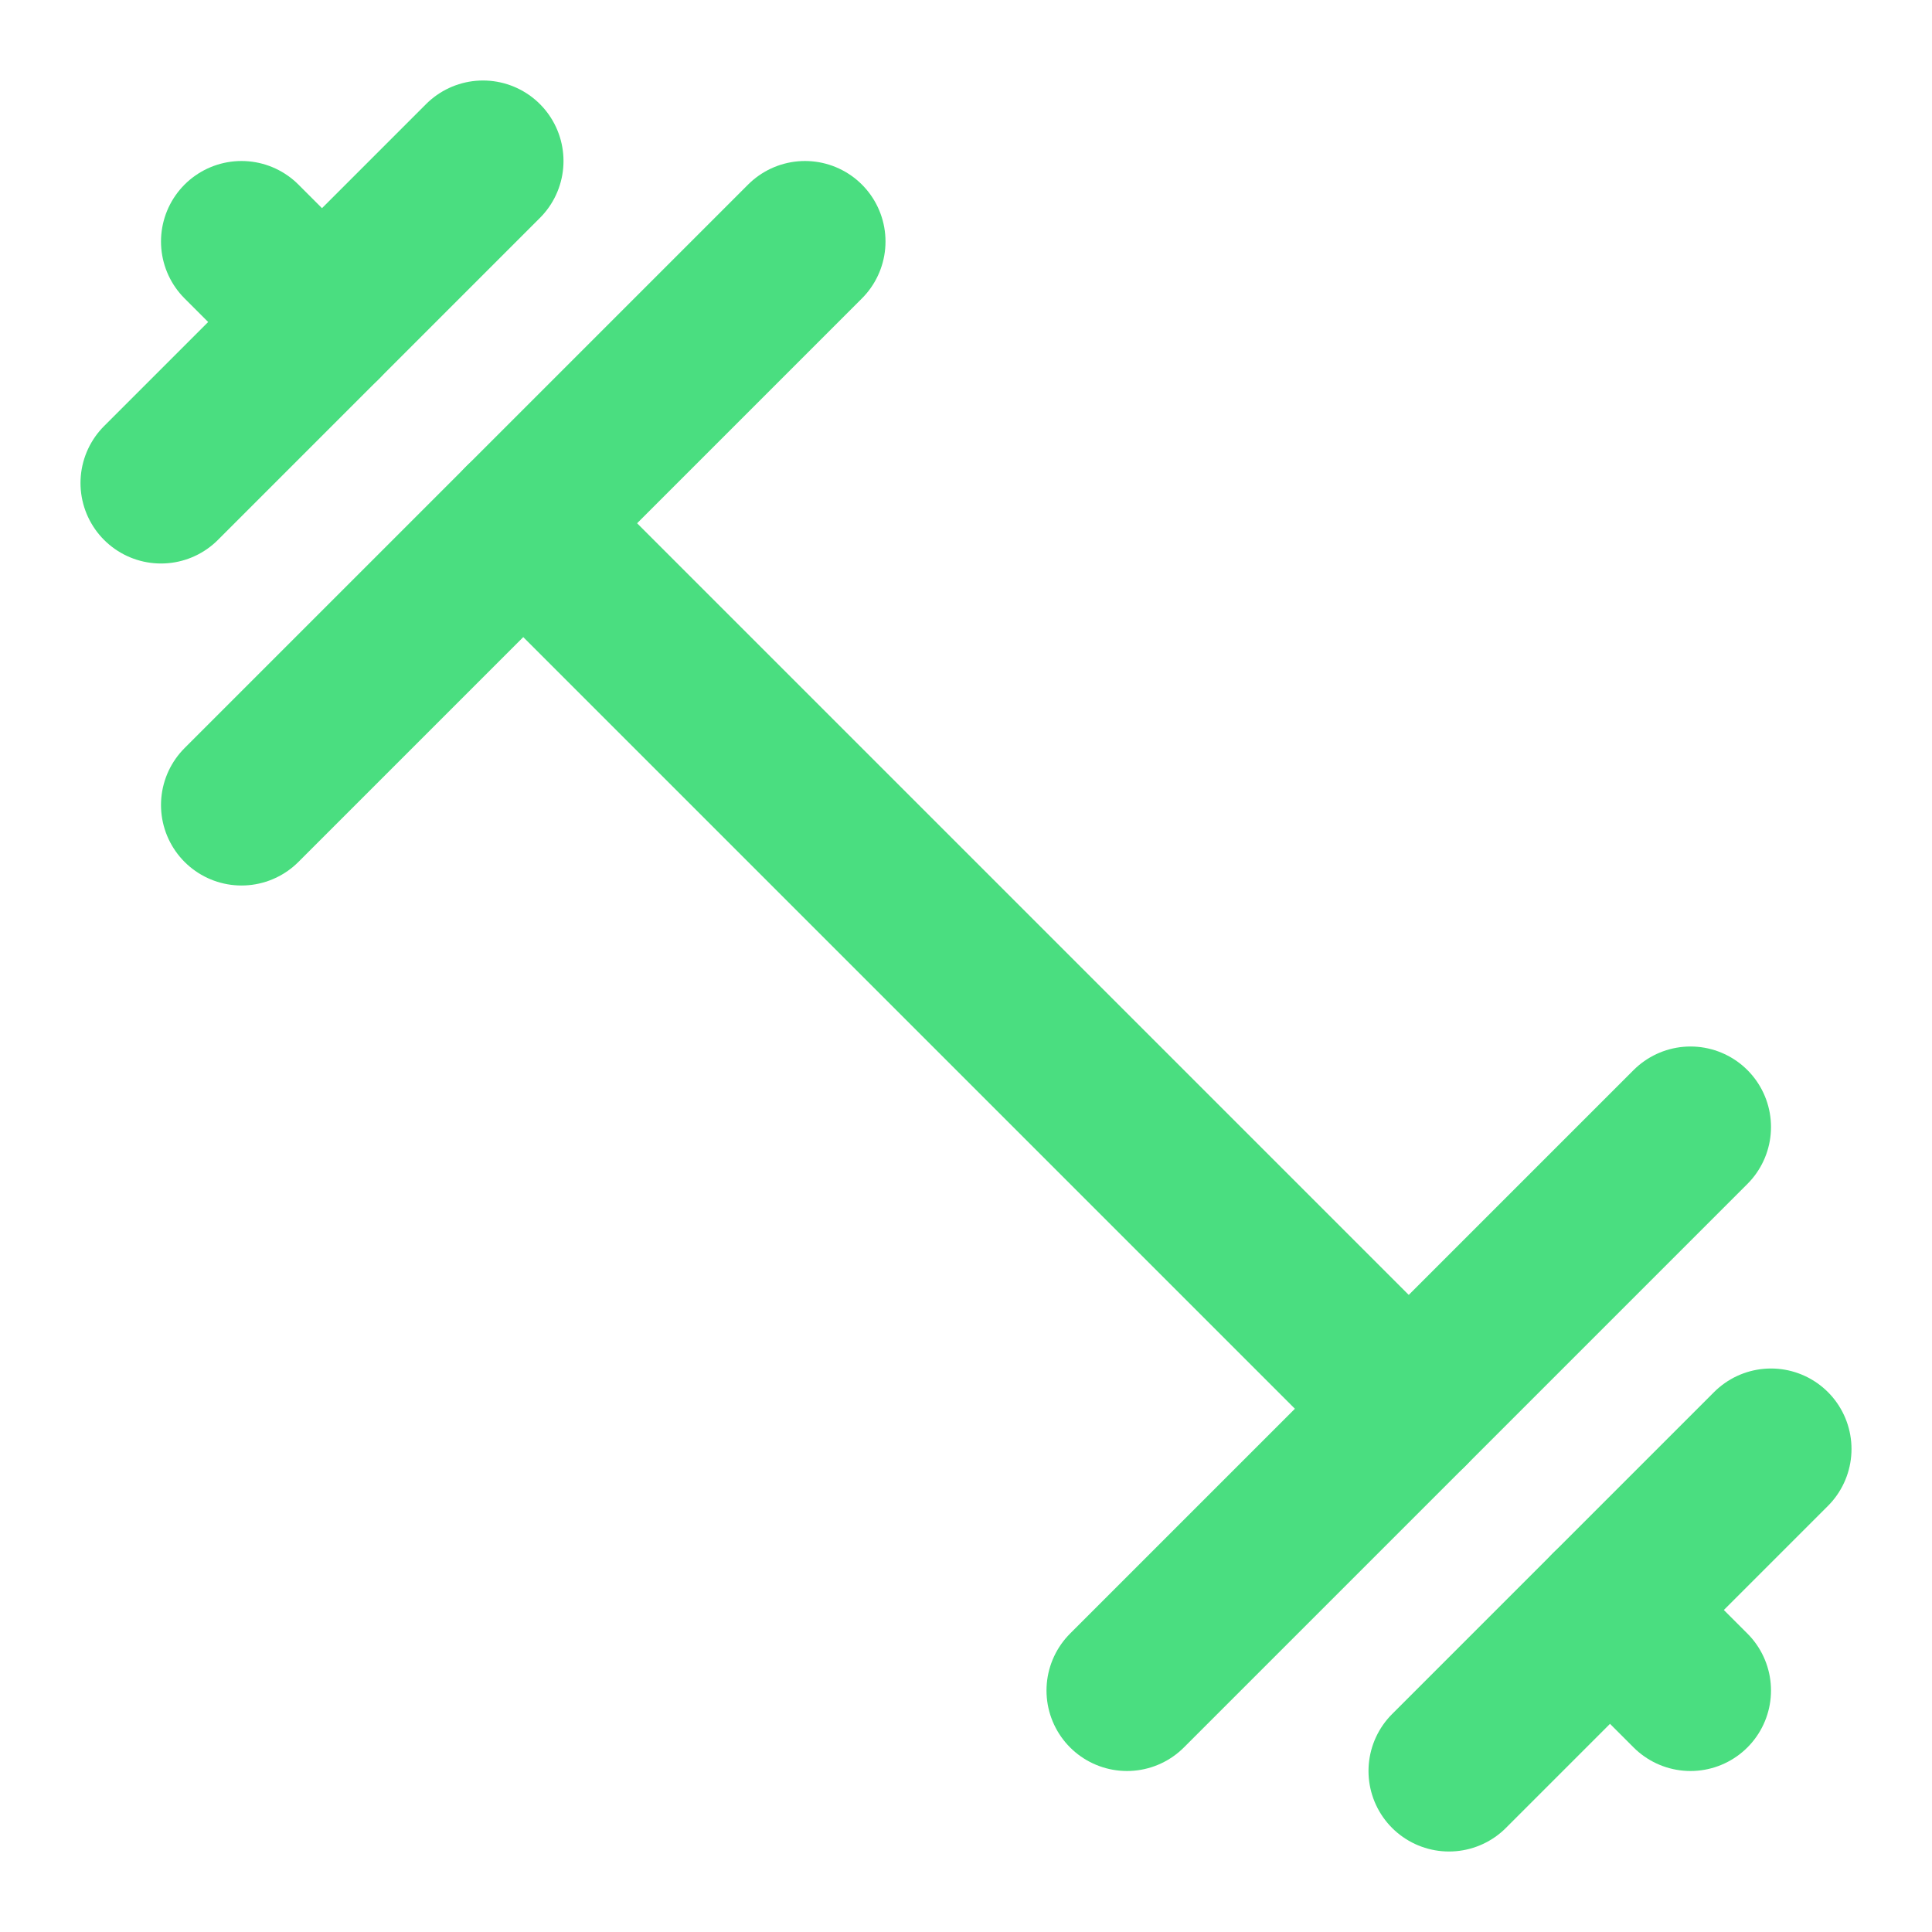
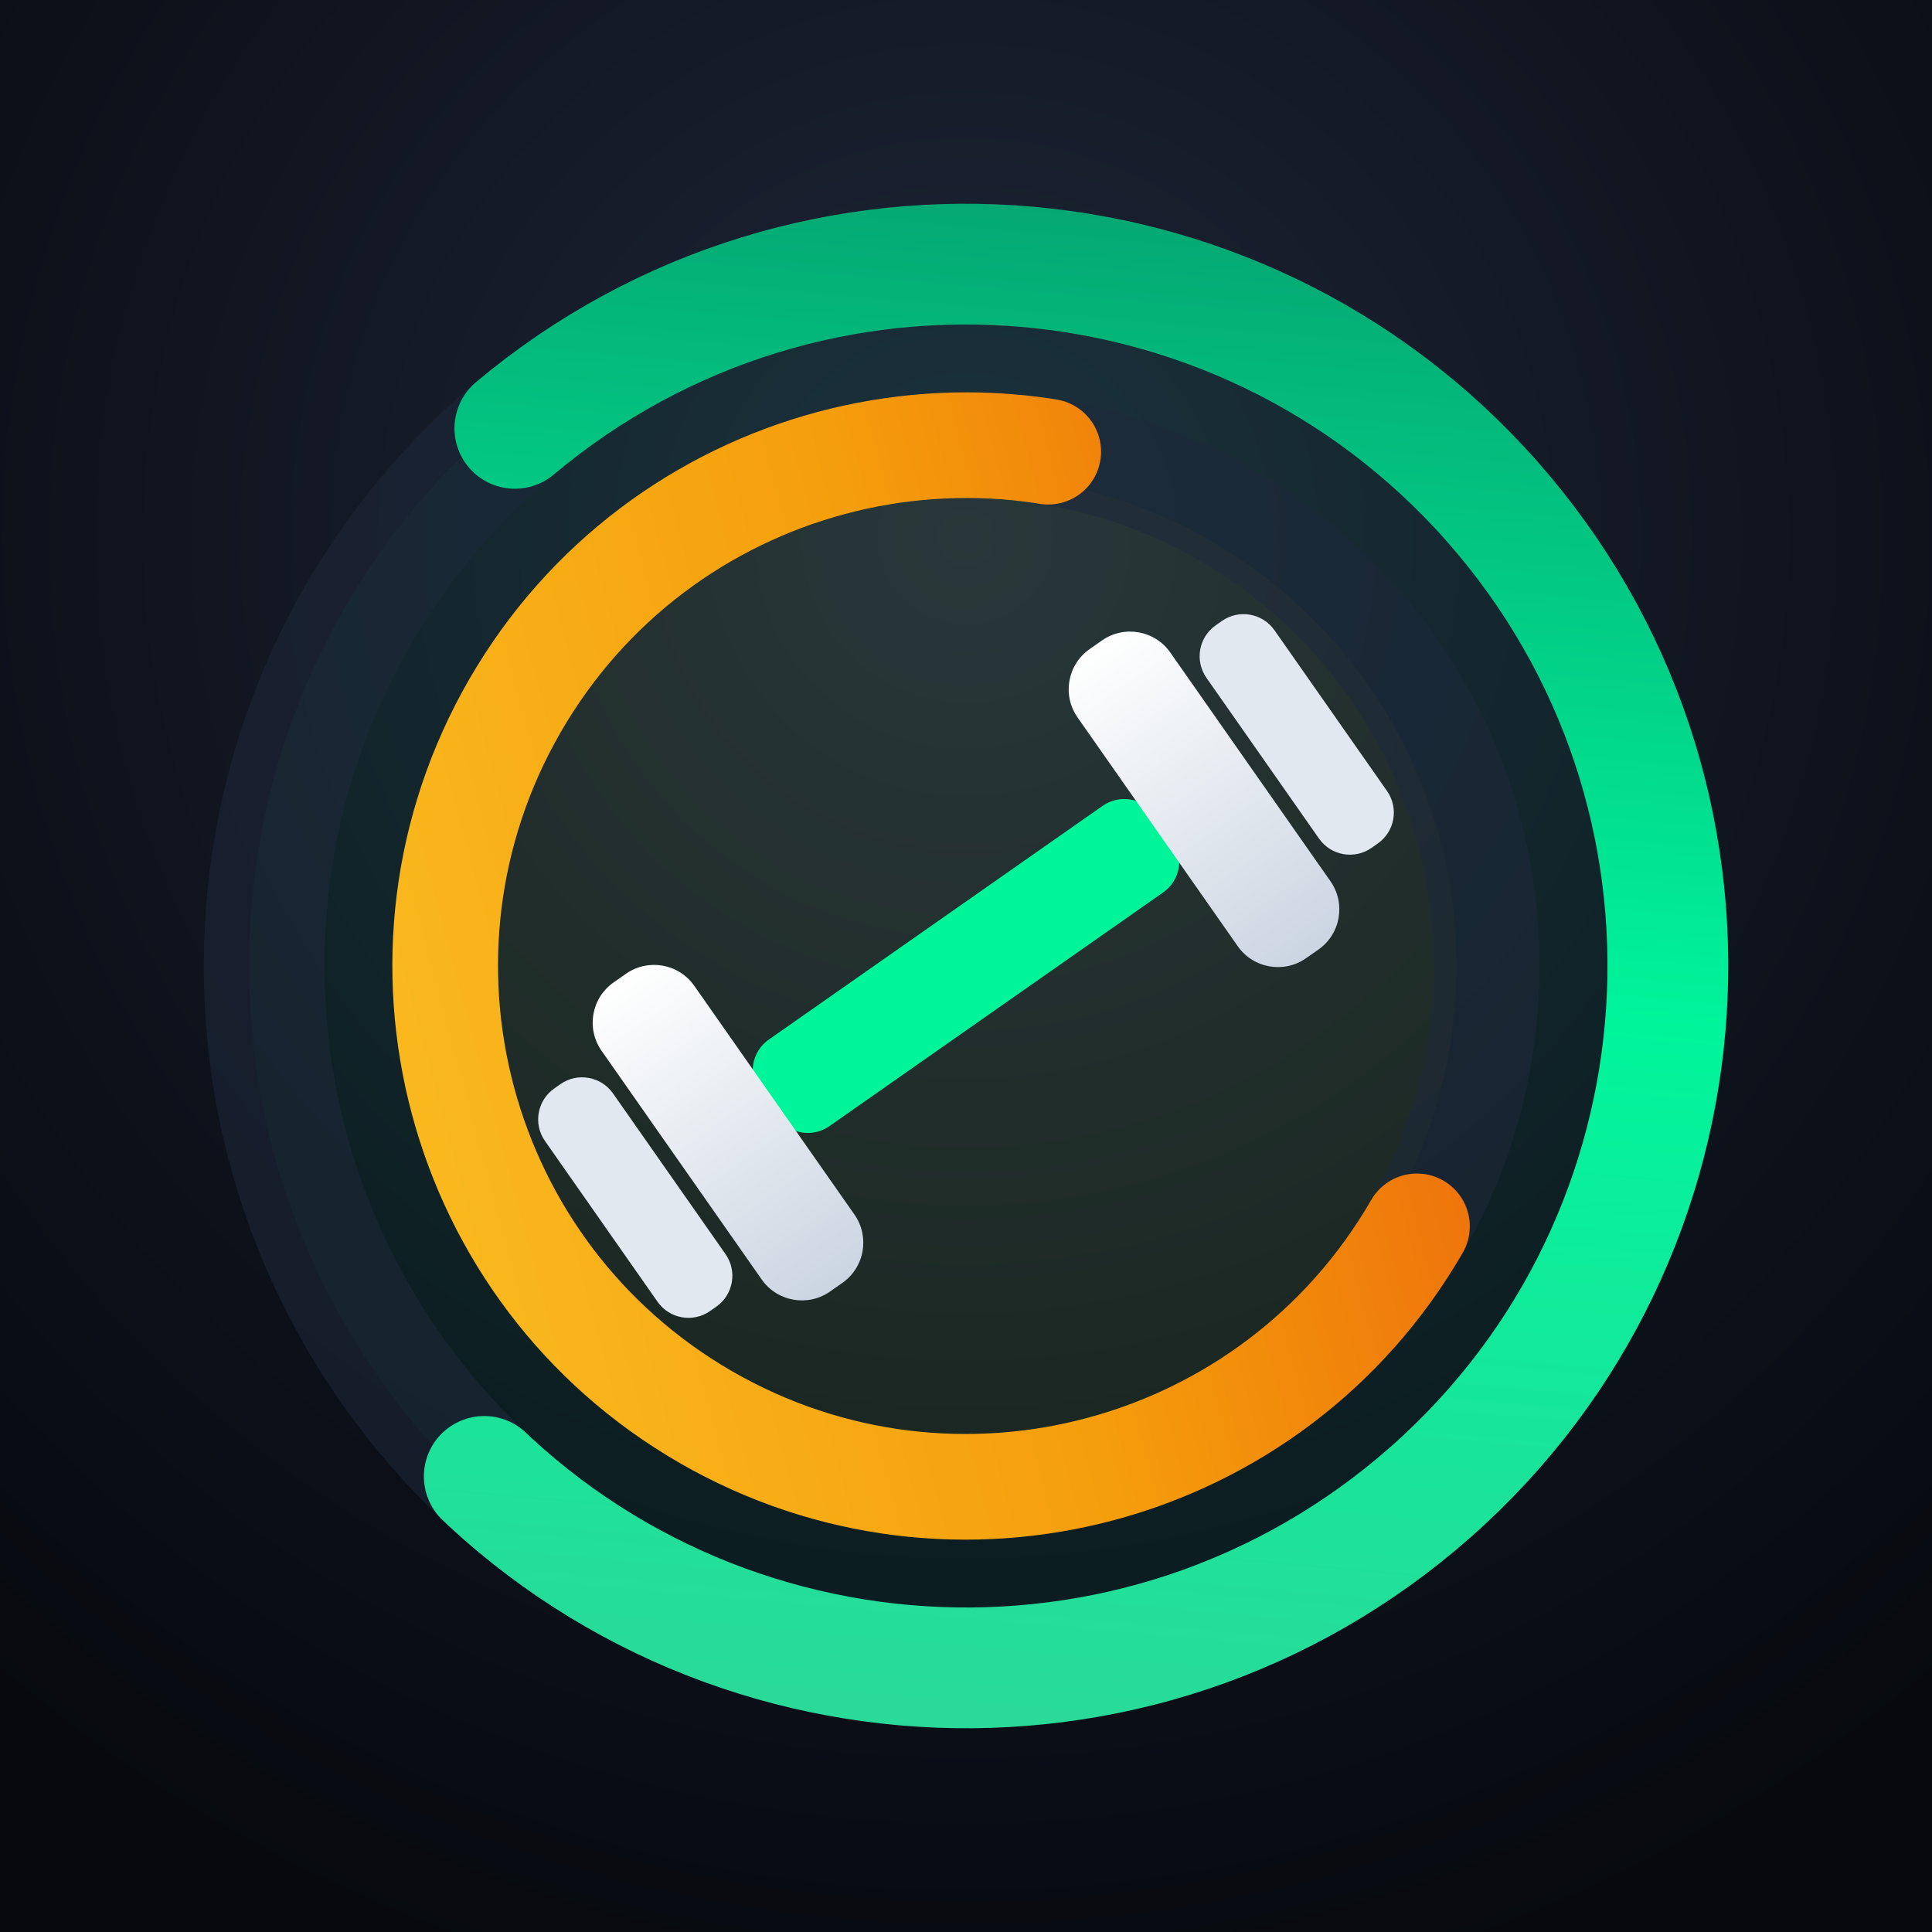
- <svg xmlns="http://www.w3.org/2000/svg" viewBox="0 0 24 24" fill="none" stroke="#4ade80" stroke-width="2" stroke-linecap="round" stroke-linejoin="round">
-   <path d="m6.5 6.5 11 11" />
-   <path d="m21 21-1-1" />
-   <path d="m3 3 1 1" />
-   <path d="m18 22 4-4" />
-   <path d="m2 6 4-4" />
-   <path d="m3 10 7-7" />
-   <path d="m14 21 7-7" />
+ <svg xmlns="http://www.w3.org/2000/svg" viewBox="0 0 512 512" width="512" height="512" fill="none">
+   <defs>
+     <radialGradient id="bgGrad" cx="50%" cy="28%" r="78%">
+       <stop offset="0%" stop-color="#1E2638" />
+       <stop offset="65%" stop-color="#0D111A" />
+       <stop offset="100%" stop-color="#07090E" />
+     </radialGradient>
+     <linearGradient id="greenRing" x1="80" y1="80" x2="432" y2="432" gradientUnits="userSpaceOnUse">
+       <stop offset="0%" stop-color="#34D399" />
+       <stop offset="50%" stop-color="#00F59B" />
+       <stop offset="100%" stop-color="#059669" />
+     </linearGradient>
+     <linearGradient id="amberRing" x1="120" y1="392" x2="392" y2="120" gradientUnits="userSpaceOnUse">
+       <stop offset="0%" stop-color="#FBBF24" />
+       <stop offset="50%" stop-color="#F59E0B" />
+       <stop offset="100%" stop-color="#EA580C" />
+     </linearGradient>
+     <linearGradient id="plateGrad" x1="0%" y1="0%" x2="0%" y2="100%">
+       <stop offset="0%" stop-color="#FFFFFF" />
+       <stop offset="100%" stop-color="#CBD5E1" />
+     </linearGradient>
+   </defs>
+   <rect width="512" height="512" fill="url(#bgGrad)" />
+   <circle cx="256" cy="256" r="190" fill="#00F59B" fill-opacity="0.06" />
+   <circle cx="256" cy="256" r="130" fill="#F59E0B" fill-opacity="0.06" />
+   <circle cx="256" cy="256" r="186" stroke="#1E293B" stroke-width="32" stroke-opacity="0.55" />
+   <circle cx="256" cy="256" r="138" stroke="#1E293B" stroke-width="28" stroke-opacity="0.55" />
+   <circle cx="256" cy="256" r="186" stroke="url(#greenRing)" stroke-width="32" stroke-dasharray="855 1200" stroke-linecap="round" transform="rotate(-130 256 256)" />
+   <circle cx="256" cy="256" r="138" stroke="url(#amberRing)" stroke-width="28" stroke-dasharray="600 1000" stroke-linecap="round" transform="rotate(30 256 256)" />
+   <g transform="rotate(-35 256 256)">
+     <rect x="192" y="242" width="128" height="28" rx="10" fill="#00F59B" />
+     <rect x="164" y="206" width="30" height="100" rx="13" fill="url(#plateGrad)" />
+     <rect x="138" y="220" width="22" height="72" rx="10" fill="#E2E8F0" />
+     <rect x="318" y="206" width="30" height="100" rx="13" fill="url(#plateGrad)" />
+     <rect x="352" y="220" width="22" height="72" rx="10" fill="#E2E8F0" />
+   </g>
</svg>
